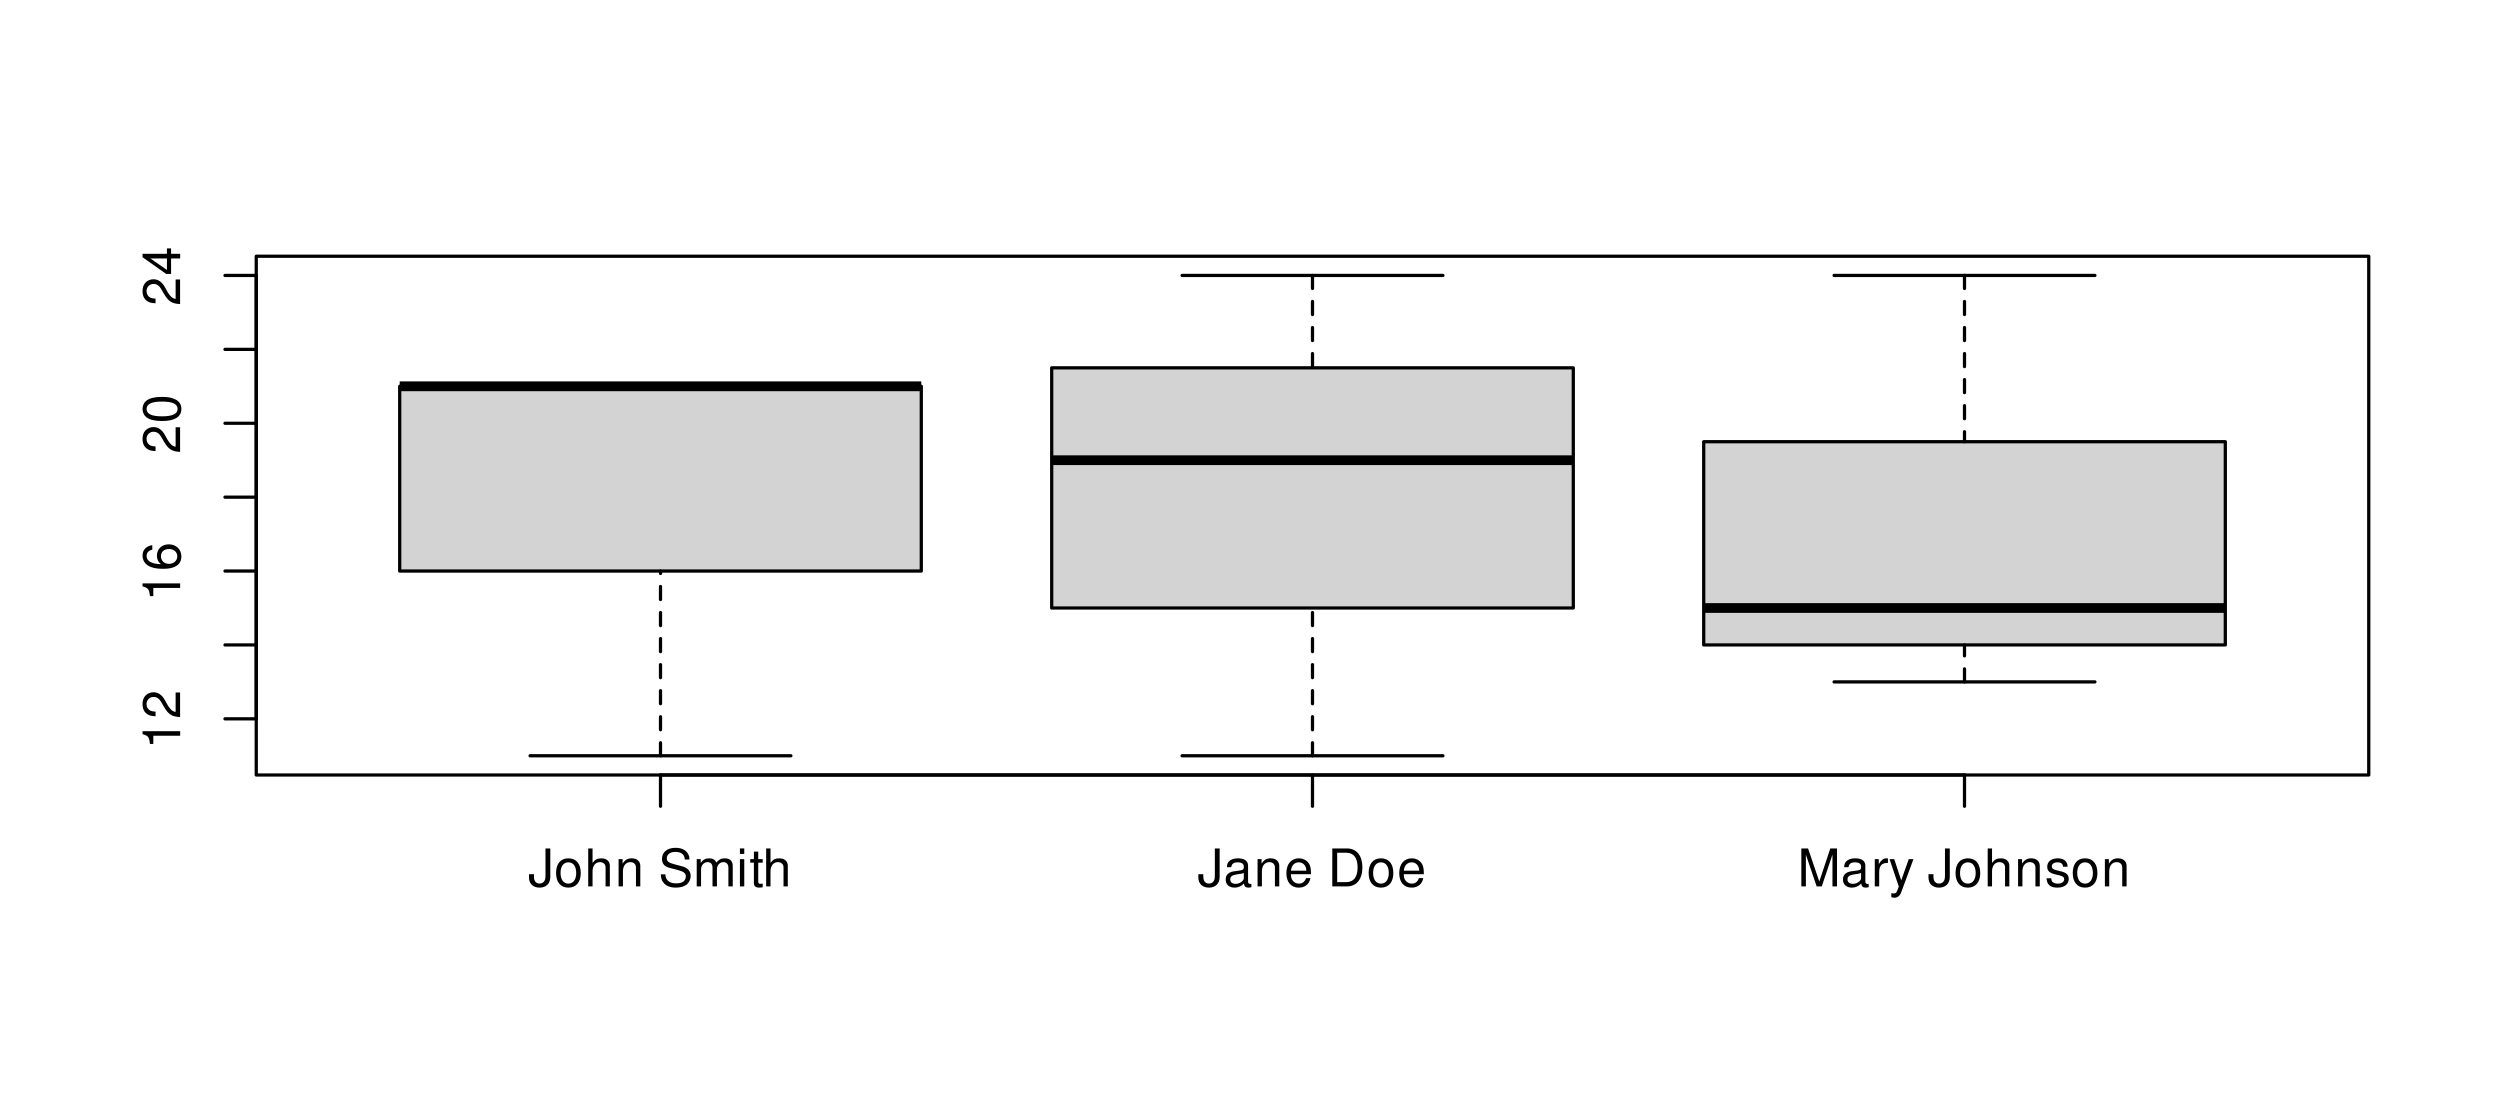
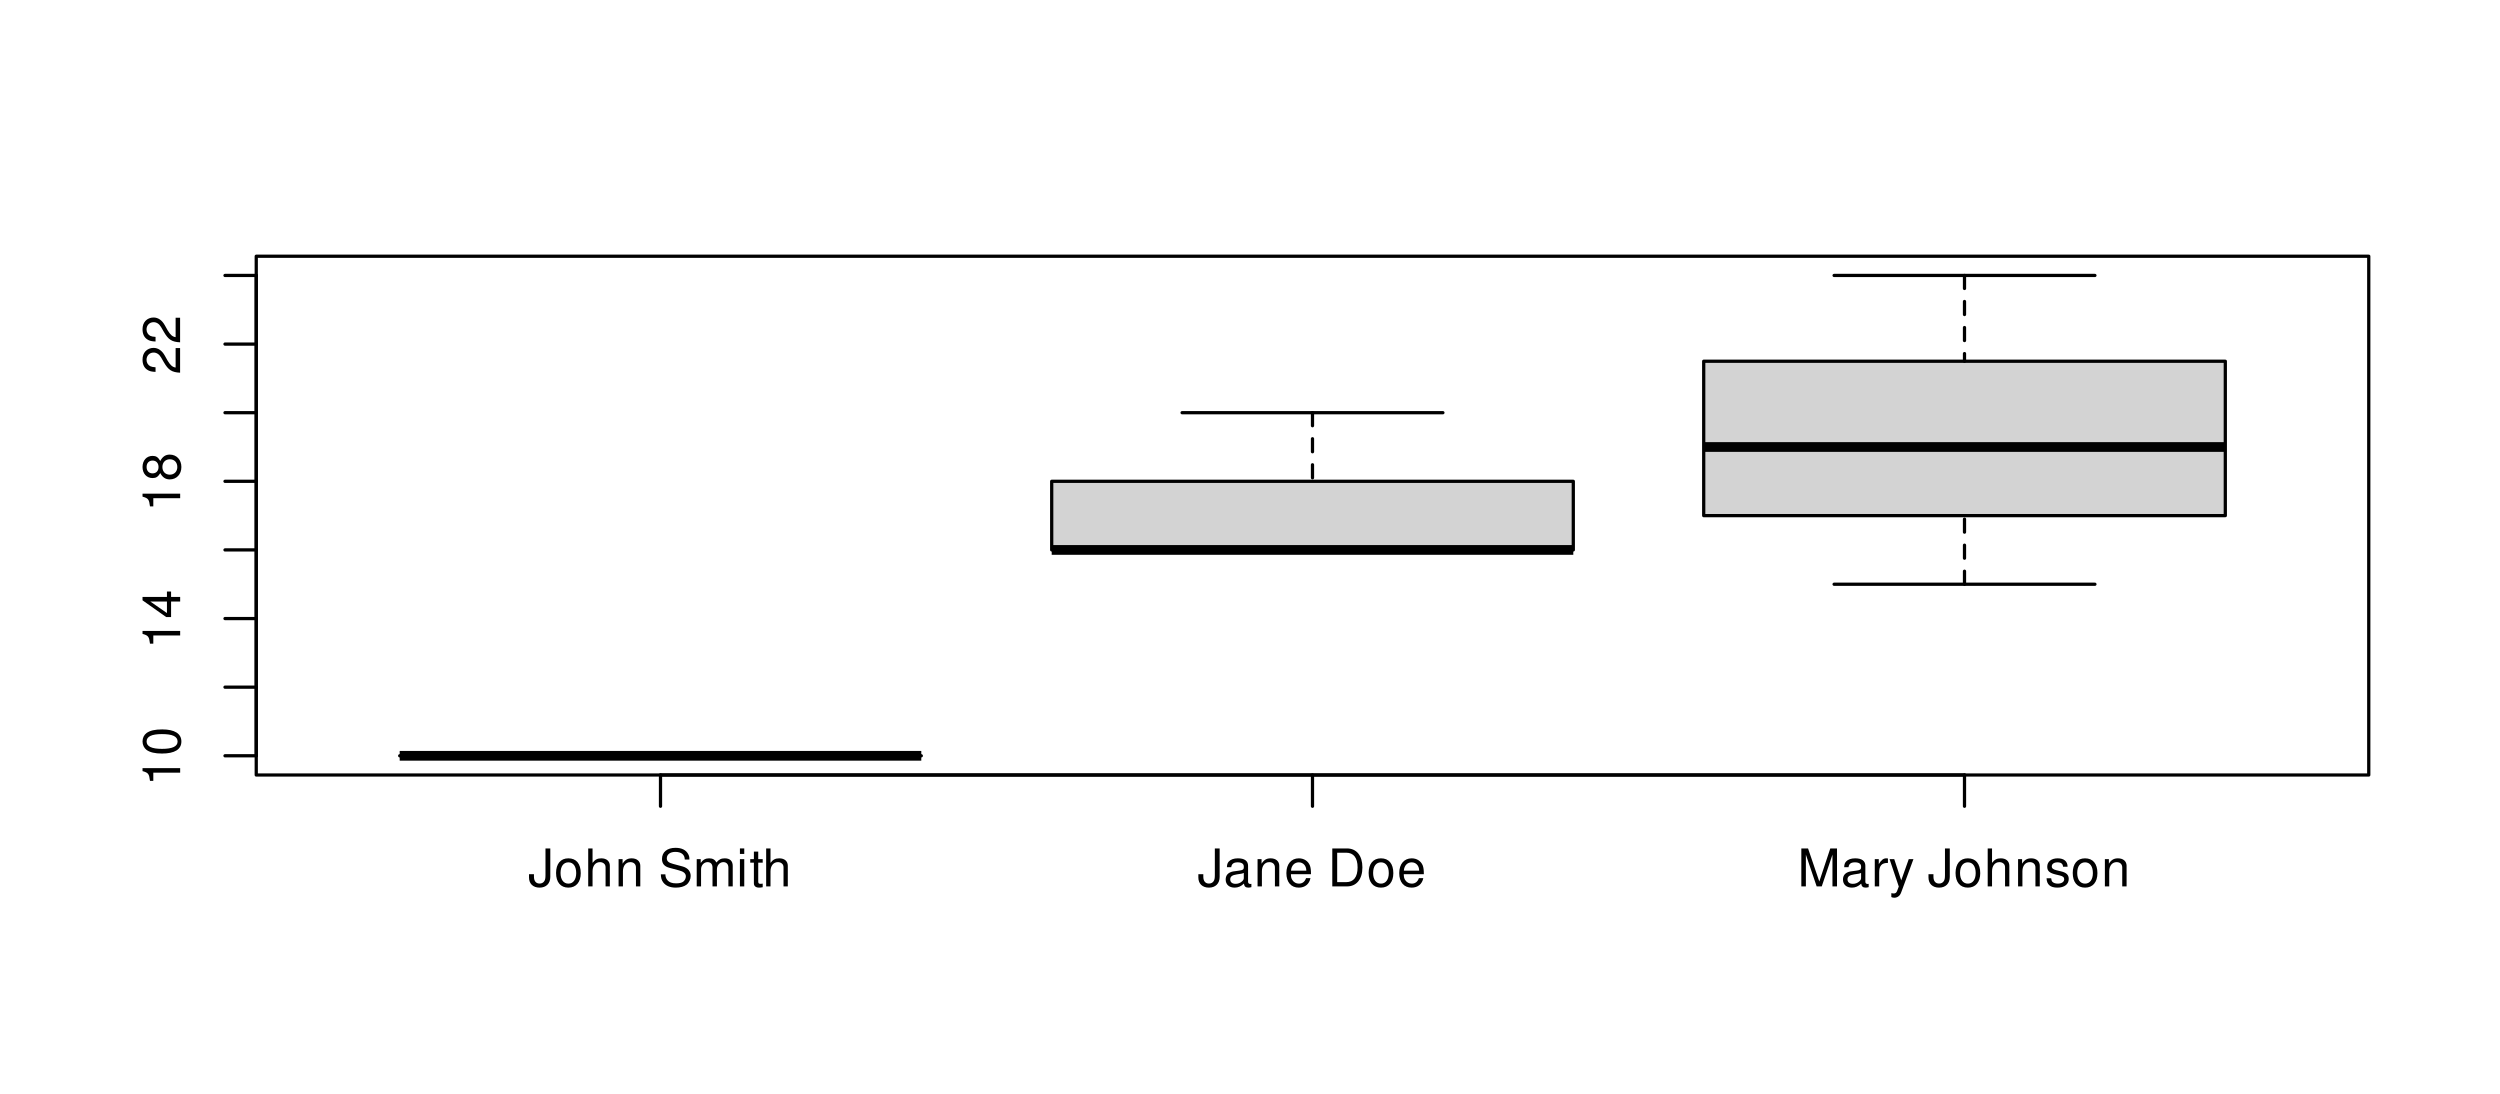
- <svg xmlns="http://www.w3.org/2000/svg" xmlns:xlink="http://www.w3.org/1999/xlink" width="576pt" height="252pt" viewBox="0 0 576 252" version="1.1">
+ <svg xmlns="http://www.w3.org/2000/svg" xmlns:xlink="http://www.w3.org/1999/xlink" width="576" height="252" viewBox="0 0 576 252">
  <defs>
    <g>
-       <symbol overflow="visible" id="glyph0-0">
-         <path style="stroke:none;" d="" />
-       </symbol>
-       <symbol overflow="visible" id="glyph0-1">
-         <path style="stroke:none;" d="M 4 -8.75 L 4 -2.594 C 4 -1.891 3.922 -1.5 3.719 -1.203 C 3.5 -0.859 3.094 -0.656 2.656 -0.656 C 1.812 -0.656 1.344 -1.219 1.344 -2.25 L 1.344 -2.812 L 0.203 -2.812 L 0.203 -2.047 C 0.203 -0.625 1.141 0.281 2.641 0.281 C 4.156 0.281 5.109 -0.672 5.109 -2.188 L 5.109 -8.75 Z M 4 -8.75 " />
-       </symbol>
-       <symbol overflow="visible" id="glyph0-2">
-         <path style="stroke:none;" d="M 3.266 -6.469 C 1.484 -6.469 0.438 -5.203 0.438 -3.094 C 0.438 -0.969 1.484 0.281 3.281 0.281 C 5.047 0.281 6.125 -0.984 6.125 -3.047 C 6.125 -5.234 5.094 -6.469 3.266 -6.469 Z M 3.281 -5.547 C 4.406 -5.547 5.078 -4.625 5.078 -3.062 C 5.078 -1.578 4.375 -0.641 3.281 -0.641 C 2.156 -0.641 1.469 -1.578 1.469 -3.094 C 1.469 -4.625 2.156 -5.547 3.281 -5.547 Z M 3.281 -5.547 " />
-       </symbol>
-       <symbol overflow="visible" id="glyph0-3">
-         <path style="stroke:none;" d="M 0.844 -8.75 L 0.844 0 L 1.844 0 L 1.844 -3.469 C 1.844 -4.75 2.516 -5.594 3.547 -5.594 C 3.875 -5.594 4.188 -5.5 4.422 -5.312 C 4.719 -5.094 4.844 -4.797 4.844 -4.359 L 4.844 0 L 5.828 0 L 5.828 -4.75 C 5.828 -5.812 5.078 -6.469 3.859 -6.469 C 2.969 -6.469 2.422 -6.188 1.844 -5.422 L 1.844 -8.75 Z M 0.844 -8.75 " />
-       </symbol>
-       <symbol overflow="visible" id="glyph0-4">
-         <path style="stroke:none;" d="M 0.844 -6.281 L 0.844 0 L 1.844 0 L 1.844 -3.469 C 1.844 -4.75 2.516 -5.594 3.547 -5.594 C 4.344 -5.594 4.844 -5.109 4.844 -4.359 L 4.844 0 L 5.844 0 L 5.844 -4.75 C 5.844 -5.797 5.062 -6.469 3.859 -6.469 C 2.922 -6.469 2.312 -6.109 1.766 -5.234 L 1.766 -6.281 Z M 0.844 -6.281 " />
-       </symbol>
-       <symbol overflow="visible" id="glyph0-5">
-         <path style="stroke:none;" d="" />
-       </symbol>
-       <symbol overflow="visible" id="glyph0-6">
-         <path style="stroke:none;" d="M 7.156 -6.188 C 7.156 -6.781 7.109 -6.953 6.922 -7.359 C 6.438 -8.359 5.422 -8.891 3.953 -8.891 C 2.031 -8.891 0.844 -7.906 0.844 -6.328 C 0.844 -5.25 1.406 -4.578 2.562 -4.281 L 4.734 -3.703 C 5.844 -3.422 6.344 -2.969 6.344 -2.297 C 6.344 -1.828 6.078 -1.344 5.719 -1.078 C 5.359 -0.828 4.812 -0.703 4.109 -0.703 C 3.141 -0.703 2.516 -0.938 2.094 -1.438 C 1.766 -1.828 1.625 -2.25 1.625 -2.781 L 0.578 -2.781 C 0.594 -1.984 0.75 -1.453 1.094 -0.969 C 1.688 -0.141 2.703 0.281 4.031 0.281 C 5.078 0.281 5.922 0.031 6.484 -0.391 C 7.078 -0.859 7.453 -1.641 7.453 -2.406 C 7.453 -3.484 6.781 -4.266 5.594 -4.594 L 3.391 -5.188 C 2.344 -5.469 1.953 -5.812 1.953 -6.484 C 1.953 -7.375 2.734 -7.953 3.906 -7.953 C 5.297 -7.953 6.078 -7.328 6.094 -6.188 Z M 7.156 -6.188 " />
-       </symbol>
-       <symbol overflow="visible" id="glyph0-7">
-         <path style="stroke:none;" d="M 0.844 -6.281 L 0.844 0 L 1.844 0 L 1.844 -3.953 C 1.844 -4.859 2.516 -5.594 3.328 -5.594 C 4.062 -5.594 4.484 -5.141 4.484 -4.328 L 4.484 0 L 5.5 0 L 5.5 -3.953 C 5.5 -4.859 6.156 -5.594 6.969 -5.594 C 7.703 -5.594 8.141 -5.125 8.141 -4.328 L 8.141 0 L 9.141 0 L 9.141 -4.719 C 9.141 -5.844 8.5 -6.469 7.312 -6.469 C 6.484 -6.469 5.969 -6.219 5.391 -5.516 C 5.016 -6.188 4.516 -6.469 3.703 -6.469 C 2.859 -6.469 2.297 -6.156 1.766 -5.406 L 1.766 -6.281 Z M 0.844 -6.281 " />
-       </symbol>
-       <symbol overflow="visible" id="glyph0-8">
-         <path style="stroke:none;" d="M 1.797 -6.281 L 0.797 -6.281 L 0.797 0 L 1.797 0 Z M 1.797 -8.75 L 0.797 -8.75 L 0.797 -7.484 L 1.797 -7.484 Z M 1.797 -8.75 " />
-       </symbol>
-       <symbol overflow="visible" id="glyph0-9">
-         <path style="stroke:none;" d="M 3.047 -6.281 L 2.016 -6.281 L 2.016 -8.016 L 1.016 -8.016 L 1.016 -6.281 L 0.172 -6.281 L 0.172 -5.469 L 1.016 -5.469 L 1.016 -0.719 C 1.016 -0.078 1.453 0.281 2.234 0.281 C 2.5 0.281 2.719 0.25 3.047 0.188 L 3.047 -0.641 C 2.906 -0.609 2.766 -0.594 2.562 -0.594 C 2.141 -0.594 2.016 -0.719 2.016 -1.156 L 2.016 -5.469 L 3.047 -5.469 Z M 3.047 -6.281 " />
-       </symbol>
-       <symbol overflow="visible" id="glyph0-10">
-         <path style="stroke:none;" d="M 6.422 -0.594 C 6.312 -0.562 6.266 -0.562 6.203 -0.562 C 5.859 -0.562 5.656 -0.75 5.656 -1.062 L 5.656 -4.75 C 5.656 -5.875 4.844 -6.469 3.297 -6.469 C 2.375 -6.469 1.641 -6.203 1.219 -5.734 C 0.922 -5.406 0.797 -5.047 0.781 -4.422 L 1.781 -4.422 C 1.875 -5.203 2.328 -5.547 3.266 -5.547 C 4.172 -5.547 4.672 -5.203 4.672 -4.609 L 4.672 -4.344 C 4.656 -3.906 4.438 -3.75 3.625 -3.641 C 2.203 -3.469 1.984 -3.422 1.609 -3.266 C 0.875 -2.953 0.5 -2.406 0.5 -1.578 C 0.5 -0.438 1.297 0.281 2.562 0.281 C 3.359 0.281 4 0 4.703 -0.641 C 4.781 0 5.094 0.281 5.734 0.281 C 5.953 0.281 6.078 0.25 6.422 0.172 Z M 4.672 -1.984 C 4.672 -1.641 4.578 -1.438 4.266 -1.156 C 3.859 -0.797 3.375 -0.594 2.781 -0.594 C 2 -0.594 1.547 -0.969 1.547 -1.609 C 1.547 -2.266 1.984 -2.609 3.062 -2.766 C 4.125 -2.906 4.328 -2.953 4.672 -3.109 Z M 4.672 -1.984 " />
-       </symbol>
-       <symbol overflow="visible" id="glyph0-11">
-         <path style="stroke:none;" d="M 6.156 -2.812 C 6.156 -3.766 6.078 -4.344 5.906 -4.812 C 5.5 -5.844 4.531 -6.469 3.359 -6.469 C 1.609 -6.469 0.484 -5.141 0.484 -3.062 C 0.484 -0.984 1.562 0.281 3.344 0.281 C 4.781 0.281 5.766 -0.547 6.031 -1.906 L 5.016 -1.906 C 4.734 -1.078 4.172 -0.641 3.375 -0.641 C 2.734 -0.641 2.203 -0.938 1.859 -1.469 C 1.625 -1.828 1.531 -2.188 1.531 -2.812 Z M 1.547 -3.625 C 1.625 -4.781 2.344 -5.547 3.344 -5.547 C 4.375 -5.547 5.078 -4.75 5.078 -3.625 Z M 1.547 -3.625 " />
-       </symbol>
-       <symbol overflow="visible" id="glyph0-12">
-         <path style="stroke:none;" d="M 1.062 0 L 4.438 0 C 6.641 0 8 -1.656 8 -4.375 C 8 -7.094 6.656 -8.75 4.438 -8.75 L 1.062 -8.75 Z M 2.188 -0.984 L 2.188 -7.766 L 4.25 -7.766 C 5.969 -7.766 6.891 -6.594 6.891 -4.375 C 6.891 -2.141 5.969 -0.984 4.25 -0.984 Z M 2.188 -0.984 " />
-       </symbol>
-       <symbol overflow="visible" id="glyph0-13">
-         <path style="stroke:none;" d="M 5.609 0 L 8.078 -7.328 L 8.078 0 L 9.125 0 L 9.125 -8.75 L 7.578 -8.75 L 5.047 -1.125 L 2.453 -8.75 L 0.906 -8.75 L 0.906 0 L 1.953 0 L 1.953 -7.328 L 4.438 0 Z M 5.609 0 " />
-       </symbol>
-       <symbol overflow="visible" id="glyph0-14">
-         <path style="stroke:none;" d="M 0.828 -6.281 L 0.828 0 L 1.844 0 L 1.844 -3.266 C 1.844 -4.781 2.469 -5.453 3.859 -5.406 L 3.859 -6.438 C 3.688 -6.453 3.594 -6.469 3.469 -6.469 C 2.812 -6.469 2.328 -6.078 1.75 -5.141 L 1.75 -6.281 Z M 0.828 -6.281 " />
-       </symbol>
-       <symbol overflow="visible" id="glyph0-15">
-         <path style="stroke:none;" d="M 4.656 -6.281 L 2.922 -1.391 L 1.312 -6.281 L 0.234 -6.281 L 2.359 0.031 L 1.984 1.016 C 1.812 1.469 1.594 1.625 1.172 1.625 C 1.016 1.625 0.859 1.609 0.641 1.562 L 0.641 2.453 C 0.859 2.562 1.062 2.609 1.312 2.609 C 1.641 2.609 1.984 2.516 2.25 2.312 C 2.562 2.094 2.75 1.828 2.938 1.312 L 5.734 -6.281 Z M 4.656 -6.281 " />
-       </symbol>
-       <symbol overflow="visible" id="glyph0-16">
-         <path style="stroke:none;" d="M 5.25 -4.531 C 5.25 -5.766 4.422 -6.469 2.969 -6.469 C 1.516 -6.469 0.562 -5.719 0.562 -4.547 C 0.562 -3.562 1.062 -3.094 2.562 -2.734 L 3.484 -2.516 C 4.188 -2.344 4.469 -2.094 4.469 -1.641 C 4.469 -1.047 3.875 -0.641 3 -0.641 C 2.453 -0.641 2 -0.797 1.75 -1.062 C 1.594 -1.25 1.531 -1.422 1.469 -1.875 L 0.406 -1.875 C 0.453 -0.422 1.266 0.281 2.922 0.281 C 4.5 0.281 5.516 -0.5 5.516 -1.719 C 5.516 -2.656 4.984 -3.172 3.734 -3.469 L 2.766 -3.703 C 1.953 -3.891 1.609 -4.156 1.609 -4.594 C 1.609 -5.188 2.125 -5.547 2.938 -5.547 C 3.75 -5.547 4.172 -5.203 4.203 -4.531 Z M 5.25 -4.531 " />
-       </symbol>
-       <symbol overflow="visible" id="glyph1-0">
-         <path style="stroke:none;" d="" />
-       </symbol>
-       <symbol overflow="visible" id="glyph1-1">
-         <path style="stroke:none;" d="M -6.188 -3.109 L 0 -3.109 L 0 -4.156 L -8.672 -4.156 L -8.672 -3.469 C -7.344 -3.094 -7.156 -2.859 -6.953 -1.219 L -6.188 -1.219 Z M -6.188 -3.109 " />
-       </symbol>
-       <symbol overflow="visible" id="glyph1-2">
-         <path style="stroke:none;" d="M -1.047 -6.078 L -1.047 -1.594 C -1.766 -1.703 -2.219 -2.094 -2.859 -3.125 L -3.531 -4.328 C -4.188 -5.516 -5.078 -6.125 -6.141 -6.125 C -6.859 -6.125 -7.531 -5.844 -8 -5.344 C -8.453 -4.844 -8.672 -4.219 -8.672 -3.406 C -8.672 -2.328 -8.297 -1.531 -7.547 -1.062 C -7.094 -0.75 -6.547 -0.625 -5.672 -0.594 L -5.672 -1.656 C -6.266 -1.688 -6.609 -1.766 -6.906 -1.906 C -7.422 -2.188 -7.75 -2.734 -7.75 -3.375 C -7.75 -4.328 -7.062 -5.047 -6.125 -5.047 C -5.422 -5.047 -4.828 -4.656 -4.391 -3.906 L -3.75 -2.797 C -2.719 -1.016 -1.906 -0.5 -0.016 -0.406 L -0.016 -6.078 Z M -1.047 -6.078 " />
-       </symbol>
-       <symbol overflow="visible" id="glyph1-3">
-         <path style="stroke:none;" d="M -6.422 -5.969 C -7.844 -5.766 -8.672 -4.859 -8.672 -3.562 C -8.672 -2.625 -8.219 -1.781 -7.438 -1.281 C -6.594 -0.75 -5.531 -0.516 -3.953 -0.516 C -2.5 -0.516 -1.578 -0.719 -0.797 -1.234 C -0.094 -1.688 0.281 -2.438 0.281 -3.375 C 0.281 -4.984 -0.938 -6.156 -2.625 -6.156 C -4.219 -6.156 -5.359 -5.078 -5.359 -3.547 C -5.359 -2.719 -5.047 -2.047 -4.406 -1.594 C -6.547 -1.609 -7.734 -2.281 -7.734 -3.484 C -7.734 -4.234 -7.266 -4.75 -6.422 -4.922 Z M -4.422 -3.422 C -4.422 -4.438 -3.703 -5.078 -2.547 -5.078 C -1.453 -5.078 -0.656 -4.359 -0.656 -3.391 C -0.656 -2.406 -1.484 -1.656 -2.594 -1.656 C -3.672 -1.656 -4.422 -2.375 -4.422 -3.422 Z M -4.422 -3.422 " />
-       </symbol>
-       <symbol overflow="visible" id="glyph1-4">
-         <path style="stroke:none;" d="M -8.672 -3.297 C -8.672 -2.516 -8.312 -1.781 -7.734 -1.344 C -6.953 -0.797 -5.812 -0.516 -4.203 -0.516 C -1.266 -0.516 0.281 -1.469 0.281 -3.297 C 0.281 -5.094 -1.266 -6.078 -4.125 -6.078 C -5.812 -6.078 -6.938 -5.812 -7.734 -5.25 C -8.328 -4.812 -8.672 -4.109 -8.672 -3.297 Z M -7.734 -3.297 C -7.734 -4.438 -6.578 -5 -4.219 -5 C -1.75 -5 -0.594 -4.453 -0.594 -3.281 C -0.594 -2.156 -1.797 -1.594 -4.188 -1.594 C -6.578 -1.594 -7.734 -2.156 -7.734 -3.297 Z M -7.734 -3.297 " />
-       </symbol>
-       <symbol overflow="visible" id="glyph1-5">
-         <path style="stroke:none;" d="M -2.094 -3.922 L 0 -3.922 L 0 -4.984 L -2.094 -4.984 L -2.094 -6.234 L -3.047 -6.234 L -3.047 -4.984 L -8.672 -4.984 L -8.672 -4.203 L -3.219 -0.344 L -2.094 -0.344 Z M -3.047 -3.922 L -3.047 -1.266 L -6.875 -3.922 Z M -3.047 -3.922 " />
-       </symbol>
+       <g id="glyph-0-0">
+         <path d="M 4 -8.75 L 4 -2.594 C 4 -1.891 3.922 -1.5 3.719 -1.203 C 3.5 -0.859 3.094 -0.656 2.656 -0.656 C 1.812 -0.656 1.344 -1.219 1.344 -2.25 L 1.344 -2.812 L 0.203 -2.812 L 0.203 -2.047 C 0.203 -0.625 1.141 0.281 2.641 0.281 C 4.156 0.281 5.109 -0.672 5.109 -2.188 L 5.109 -8.75 Z M 4 -8.75 " />
+       </g>
+       <g id="glyph-0-1">
+         <path d="M 3.266 -6.469 C 1.484 -6.469 0.438 -5.203 0.438 -3.094 C 0.438 -0.969 1.484 0.281 3.281 0.281 C 5.047 0.281 6.125 -0.984 6.125 -3.047 C 6.125 -5.234 5.094 -6.469 3.266 -6.469 Z M 3.281 -5.547 C 4.406 -5.547 5.078 -4.625 5.078 -3.062 C 5.078 -1.578 4.375 -0.641 3.281 -0.641 C 2.156 -0.641 1.469 -1.578 1.469 -3.094 C 1.469 -4.625 2.156 -5.547 3.281 -5.547 Z M 3.281 -5.547 " />
+       </g>
+       <g id="glyph-0-2">
+         <path d="M 0.844 -8.75 L 0.844 0 L 1.844 0 L 1.844 -3.469 C 1.844 -4.75 2.516 -5.594 3.547 -5.594 C 3.875 -5.594 4.188 -5.5 4.422 -5.312 C 4.719 -5.094 4.844 -4.797 4.844 -4.359 L 4.844 0 L 5.828 0 L 5.828 -4.75 C 5.828 -5.812 5.078 -6.469 3.859 -6.469 C 2.969 -6.469 2.422 -6.188 1.844 -5.422 L 1.844 -8.75 Z M 0.844 -8.75 " />
+       </g>
+       <g id="glyph-0-3">
+         <path d="M 0.844 -6.281 L 0.844 0 L 1.844 0 L 1.844 -3.469 C 1.844 -4.75 2.516 -5.594 3.547 -5.594 C 4.344 -5.594 4.844 -5.109 4.844 -4.359 L 4.844 0 L 5.844 0 L 5.844 -4.75 C 5.844 -5.797 5.062 -6.469 3.859 -6.469 C 2.922 -6.469 2.312 -6.109 1.766 -5.234 L 1.766 -6.281 Z M 0.844 -6.281 " />
+       </g>
+       <g id="glyph-0-4">
+ </g>
+       <g id="glyph-0-5">
+         <path d="M 7.156 -6.188 C 7.156 -6.781 7.109 -6.953 6.922 -7.359 C 6.438 -8.359 5.422 -8.891 3.953 -8.891 C 2.031 -8.891 0.844 -7.906 0.844 -6.328 C 0.844 -5.25 1.406 -4.578 2.562 -4.281 L 4.734 -3.703 C 5.844 -3.422 6.344 -2.969 6.344 -2.297 C 6.344 -1.828 6.078 -1.344 5.719 -1.078 C 5.359 -0.828 4.812 -0.703 4.109 -0.703 C 3.141 -0.703 2.516 -0.938 2.094 -1.438 C 1.766 -1.828 1.625 -2.25 1.625 -2.781 L 0.578 -2.781 C 0.594 -1.984 0.75 -1.453 1.094 -0.969 C 1.688 -0.141 2.703 0.281 4.031 0.281 C 5.078 0.281 5.922 0.031 6.484 -0.391 C 7.078 -0.859 7.453 -1.641 7.453 -2.406 C 7.453 -3.484 6.781 -4.266 5.594 -4.594 L 3.391 -5.188 C 2.344 -5.469 1.953 -5.812 1.953 -6.484 C 1.953 -7.375 2.734 -7.953 3.906 -7.953 C 5.297 -7.953 6.078 -7.328 6.094 -6.188 Z M 7.156 -6.188 " />
+       </g>
+       <g id="glyph-0-6">
+         <path d="M 0.844 -6.281 L 0.844 0 L 1.844 0 L 1.844 -3.953 C 1.844 -4.859 2.516 -5.594 3.328 -5.594 C 4.062 -5.594 4.484 -5.141 4.484 -4.328 L 4.484 0 L 5.5 0 L 5.5 -3.953 C 5.5 -4.859 6.156 -5.594 6.969 -5.594 C 7.703 -5.594 8.141 -5.125 8.141 -4.328 L 8.141 0 L 9.141 0 L 9.141 -4.719 C 9.141 -5.844 8.5 -6.469 7.312 -6.469 C 6.484 -6.469 5.969 -6.219 5.391 -5.516 C 5.016 -6.188 4.516 -6.469 3.703 -6.469 C 2.859 -6.469 2.297 -6.156 1.766 -5.406 L 1.766 -6.281 Z M 0.844 -6.281 " />
+       </g>
+       <g id="glyph-0-7">
+         <path d="M 1.797 -6.281 L 0.797 -6.281 L 0.797 0 L 1.797 0 Z M 1.797 -8.75 L 0.797 -8.75 L 0.797 -7.484 L 1.797 -7.484 Z M 1.797 -8.75 " />
+       </g>
+       <g id="glyph-0-8">
+         <path d="M 3.047 -6.281 L 2.016 -6.281 L 2.016 -8.016 L 1.016 -8.016 L 1.016 -6.281 L 0.172 -6.281 L 0.172 -5.469 L 1.016 -5.469 L 1.016 -0.719 C 1.016 -0.078 1.453 0.281 2.234 0.281 C 2.5 0.281 2.719 0.25 3.047 0.188 L 3.047 -0.641 C 2.906 -0.609 2.766 -0.594 2.562 -0.594 C 2.141 -0.594 2.016 -0.719 2.016 -1.156 L 2.016 -5.469 L 3.047 -5.469 Z M 3.047 -6.281 " />
+       </g>
+       <g id="glyph-0-9">
+         <path d="M 6.422 -0.594 C 6.312 -0.562 6.266 -0.562 6.203 -0.562 C 5.859 -0.562 5.656 -0.75 5.656 -1.062 L 5.656 -4.75 C 5.656 -5.875 4.844 -6.469 3.297 -6.469 C 2.375 -6.469 1.641 -6.203 1.219 -5.734 C 0.922 -5.406 0.797 -5.047 0.781 -4.422 L 1.781 -4.422 C 1.875 -5.203 2.328 -5.547 3.266 -5.547 C 4.172 -5.547 4.672 -5.203 4.672 -4.609 L 4.672 -4.344 C 4.656 -3.906 4.438 -3.75 3.625 -3.641 C 2.203 -3.469 1.984 -3.422 1.609 -3.266 C 0.875 -2.953 0.5 -2.406 0.5 -1.578 C 0.5 -0.438 1.297 0.281 2.562 0.281 C 3.359 0.281 4 0 4.703 -0.641 C 4.781 0 5.094 0.281 5.734 0.281 C 5.953 0.281 6.078 0.25 6.422 0.172 Z M 4.672 -1.984 C 4.672 -1.641 4.578 -1.438 4.266 -1.156 C 3.859 -0.797 3.375 -0.594 2.781 -0.594 C 2 -0.594 1.547 -0.969 1.547 -1.609 C 1.547 -2.266 1.984 -2.609 3.062 -2.766 C 4.125 -2.906 4.328 -2.953 4.672 -3.109 Z M 4.672 -1.984 " />
+       </g>
+       <g id="glyph-0-10">
+         <path d="M 6.156 -2.812 C 6.156 -3.766 6.078 -4.344 5.906 -4.812 C 5.5 -5.844 4.531 -6.469 3.359 -6.469 C 1.609 -6.469 0.484 -5.141 0.484 -3.062 C 0.484 -0.984 1.562 0.281 3.344 0.281 C 4.781 0.281 5.766 -0.547 6.031 -1.906 L 5.016 -1.906 C 4.734 -1.078 4.172 -0.641 3.375 -0.641 C 2.734 -0.641 2.203 -0.938 1.859 -1.469 C 1.625 -1.828 1.531 -2.188 1.531 -2.812 Z M 1.547 -3.625 C 1.625 -4.781 2.344 -5.547 3.344 -5.547 C 4.375 -5.547 5.078 -4.75 5.078 -3.625 Z M 1.547 -3.625 " />
+       </g>
+       <g id="glyph-0-11">
+         <path d="M 1.062 0 L 4.438 0 C 6.641 0 8 -1.656 8 -4.375 C 8 -7.094 6.656 -8.75 4.438 -8.75 L 1.062 -8.75 Z M 2.188 -0.984 L 2.188 -7.766 L 4.25 -7.766 C 5.969 -7.766 6.891 -6.594 6.891 -4.375 C 6.891 -2.141 5.969 -0.984 4.25 -0.984 Z M 2.188 -0.984 " />
+       </g>
+       <g id="glyph-0-12">
+         <path d="M 5.609 0 L 8.078 -7.328 L 8.078 0 L 9.125 0 L 9.125 -8.75 L 7.578 -8.75 L 5.047 -1.125 L 2.453 -8.75 L 0.906 -8.75 L 0.906 0 L 1.953 0 L 1.953 -7.328 L 4.438 0 Z M 5.609 0 " />
+       </g>
+       <g id="glyph-0-13">
+         <path d="M 0.828 -6.281 L 0.828 0 L 1.844 0 L 1.844 -3.266 C 1.844 -4.781 2.469 -5.453 3.859 -5.406 L 3.859 -6.438 C 3.688 -6.453 3.594 -6.469 3.469 -6.469 C 2.812 -6.469 2.328 -6.078 1.75 -5.141 L 1.75 -6.281 Z M 0.828 -6.281 " />
+       </g>
+       <g id="glyph-0-14">
+         <path d="M 4.656 -6.281 L 2.922 -1.391 L 1.312 -6.281 L 0.234 -6.281 L 2.359 0.031 L 1.984 1.016 C 1.812 1.469 1.594 1.625 1.172 1.625 C 1.016 1.625 0.859 1.609 0.641 1.562 L 0.641 2.453 C 0.859 2.562 1.062 2.609 1.312 2.609 C 1.641 2.609 1.984 2.516 2.25 2.312 C 2.562 2.094 2.75 1.828 2.938 1.312 L 5.734 -6.281 Z M 4.656 -6.281 " />
+       </g>
+       <g id="glyph-0-15">
+         <path d="M 5.25 -4.531 C 5.25 -5.766 4.422 -6.469 2.969 -6.469 C 1.516 -6.469 0.562 -5.719 0.562 -4.547 C 0.562 -3.562 1.062 -3.094 2.562 -2.734 L 3.484 -2.516 C 4.188 -2.344 4.469 -2.094 4.469 -1.641 C 4.469 -1.047 3.875 -0.641 3 -0.641 C 2.453 -0.641 2 -0.797 1.75 -1.062 C 1.594 -1.25 1.531 -1.422 1.469 -1.875 L 0.406 -1.875 C 0.453 -0.422 1.266 0.281 2.922 0.281 C 4.5 0.281 5.516 -0.5 5.516 -1.719 C 5.516 -2.656 4.984 -3.172 3.734 -3.469 L 2.766 -3.703 C 1.953 -3.891 1.609 -4.156 1.609 -4.594 C 1.609 -5.188 2.125 -5.547 2.938 -5.547 C 3.75 -5.547 4.172 -5.203 4.203 -4.531 Z M 5.25 -4.531 " />
+       </g>
+       <g id="glyph-1-0">
+         <path d="M -6.188 -3.109 L 0 -3.109 L 0 -4.156 L -8.672 -4.156 L -8.672 -3.469 C -7.344 -3.094 -7.156 -2.859 -6.953 -1.219 L -6.188 -1.219 Z M -6.188 -3.109 " />
+       </g>
+       <g id="glyph-1-1">
+         <path d="M -8.672 -3.297 C -8.672 -2.516 -8.312 -1.781 -7.734 -1.344 C -6.953 -0.797 -5.812 -0.516 -4.203 -0.516 C -1.266 -0.516 0.281 -1.469 0.281 -3.297 C 0.281 -5.094 -1.266 -6.078 -4.125 -6.078 C -5.812 -6.078 -6.938 -5.812 -7.734 -5.25 C -8.328 -4.812 -8.672 -4.109 -8.672 -3.297 Z M -7.734 -3.297 C -7.734 -4.438 -6.578 -5 -4.219 -5 C -1.75 -5 -0.594 -4.453 -0.594 -3.281 C -0.594 -2.156 -1.797 -1.594 -4.188 -1.594 C -6.578 -1.594 -7.734 -2.156 -7.734 -3.297 Z M -7.734 -3.297 " />
+       </g>
+       <g id="glyph-1-2">
+         <path d="M -2.094 -3.922 L 0 -3.922 L 0 -4.984 L -2.094 -4.984 L -2.094 -6.234 L -3.047 -6.234 L -3.047 -4.984 L -8.672 -4.984 L -8.672 -4.203 L -3.219 -0.344 L -2.094 -0.344 Z M -3.047 -3.922 L -3.047 -1.266 L -6.875 -3.922 Z M -3.047 -3.922 " />
+       </g>
+       <g id="glyph-1-3">
+         <path d="M -4.578 -4.688 C -5.109 -5.578 -5.547 -5.859 -6.359 -5.859 C -7.734 -5.859 -8.672 -4.812 -8.672 -3.297 C -8.672 -1.797 -7.734 -0.75 -6.375 -0.75 C -5.547 -0.75 -5.125 -1.016 -4.578 -1.891 C -4.078 -0.922 -3.375 -0.438 -2.406 -0.438 C -0.828 -0.438 0.281 -1.609 0.281 -3.297 C 0.281 -4.984 -0.828 -6.156 -2.406 -6.156 C -3.375 -6.156 -4.078 -5.672 -4.578 -4.688 Z M -7.734 -3.297 C -7.734 -4.203 -7.203 -4.781 -6.344 -4.781 C -5.516 -4.781 -4.984 -4.188 -4.984 -3.297 C -4.984 -2.406 -5.516 -1.828 -6.359 -1.828 C -7.203 -1.828 -7.734 -2.406 -7.734 -3.297 Z M -4.094 -3.297 C -4.094 -4.359 -3.391 -5.078 -2.391 -5.078 C -1.344 -5.078 -0.656 -4.375 -0.656 -3.281 C -0.656 -2.25 -1.375 -1.531 -2.375 -1.531 C -3.406 -1.531 -4.094 -2.234 -4.094 -3.297 Z M -4.094 -3.297 " />
+       </g>
+       <g id="glyph-1-4">
+         <path d="M -1.047 -6.078 L -1.047 -1.594 C -1.766 -1.703 -2.219 -2.094 -2.859 -3.125 L -3.531 -4.328 C -4.188 -5.516 -5.078 -6.125 -6.141 -6.125 C -6.859 -6.125 -7.531 -5.844 -8 -5.344 C -8.453 -4.844 -8.672 -4.219 -8.672 -3.406 C -8.672 -2.328 -8.297 -1.531 -7.547 -1.062 C -7.094 -0.75 -6.547 -0.625 -5.672 -0.594 L -5.672 -1.656 C -6.266 -1.688 -6.609 -1.766 -6.906 -1.906 C -7.422 -2.188 -7.75 -2.734 -7.75 -3.375 C -7.75 -4.328 -7.062 -5.047 -6.125 -5.047 C -5.422 -5.047 -4.828 -4.656 -4.391 -3.906 L -3.75 -2.797 C -2.719 -1.016 -1.906 -0.5 -0.016 -0.406 L -0.016 -6.078 Z M -1.047 -6.078 " />
+       </g>
    </g>
  </defs>
-   <g id="surface1570">
-     <rect x="0" y="0" width="576" height="252" style="fill:rgb(100%,100%,100%);fill-opacity:1;stroke:none;" />
-     <path style=" stroke:none;fill-rule:nonzero;fill:rgb(82.745%,82.745%,82.745%);fill-opacity:1;" d="M 92.09 131.57 L 212.266 131.57 L 212.266 89.004 L 92.09 89.004 Z M 92.09 131.57 " />
-     <path style="fill:none;stroke-width:2.25;stroke-linecap:butt;stroke-linejoin:round;stroke:rgb(0%,0%,0%);stroke-opacity:1;stroke-miterlimit:10;" d="M 92.09 89.004 L 212.266 89.004 " />
-     <path style="fill:none;stroke-width:0.75;stroke-linecap:round;stroke-linejoin:round;stroke:rgb(0%,0%,0%);stroke-opacity:1;stroke-dasharray:3,3;stroke-miterlimit:10;" d="M 152.18 174.133 L 152.18 131.57 " />
-     <path style="fill:none;stroke-width:0.75;stroke-linecap:round;stroke-linejoin:round;stroke:rgb(0%,0%,0%);stroke-opacity:1;stroke-dasharray:3,3;stroke-miterlimit:10;" d="M 152.18 89.004 L 152.18 89.004 " />
-     <path style="fill:none;stroke-width:0.75;stroke-linecap:round;stroke-linejoin:round;stroke:rgb(0%,0%,0%);stroke-opacity:1;stroke-miterlimit:10;" d="M 122.133 174.133 L 182.223 174.133 " />
-     <path style="fill:none;stroke-width:0.75;stroke-linecap:round;stroke-linejoin:round;stroke:rgb(0%,0%,0%);stroke-opacity:1;stroke-miterlimit:10;" d="M 122.133 89.004 L 182.223 89.004 " />
-     <path style="fill:none;stroke-width:0.75;stroke-linecap:round;stroke-linejoin:round;stroke:rgb(0%,0%,0%);stroke-opacity:1;stroke-miterlimit:10;" d="M 92.09 131.57 L 212.266 131.57 L 212.266 89.004 L 92.09 89.004 Z M 92.09 131.57 " />
-     <path style=" stroke:none;fill-rule:nonzero;fill:rgb(82.745%,82.745%,82.745%);fill-opacity:1;" d="M 242.312 140.082 L 362.488 140.082 L 362.488 84.75 L 242.312 84.75 Z M 242.312 140.082 " />
-     <path style="fill:none;stroke-width:2.25;stroke-linecap:butt;stroke-linejoin:round;stroke:rgb(0%,0%,0%);stroke-opacity:1;stroke-miterlimit:10;" d="M 242.312 106.031 L 362.488 106.031 " />
-     <path style="fill:none;stroke-width:0.75;stroke-linecap:round;stroke-linejoin:round;stroke:rgb(0%,0%,0%);stroke-opacity:1;stroke-dasharray:3,3;stroke-miterlimit:10;" d="M 302.398 174.133 L 302.398 140.082 " />
-     <path style="fill:none;stroke-width:0.75;stroke-linecap:round;stroke-linejoin:round;stroke:rgb(0%,0%,0%);stroke-opacity:1;stroke-dasharray:3,3;stroke-miterlimit:10;" d="M 302.398 63.465 L 302.398 84.75 " />
-     <path style="fill:none;stroke-width:0.75;stroke-linecap:round;stroke-linejoin:round;stroke:rgb(0%,0%,0%);stroke-opacity:1;stroke-miterlimit:10;" d="M 272.355 174.133 L 332.445 174.133 " />
-     <path style="fill:none;stroke-width:0.75;stroke-linecap:round;stroke-linejoin:round;stroke:rgb(0%,0%,0%);stroke-opacity:1;stroke-miterlimit:10;" d="M 272.355 63.465 L 332.445 63.465 " />
-     <path style="fill:none;stroke-width:0.75;stroke-linecap:round;stroke-linejoin:round;stroke:rgb(0%,0%,0%);stroke-opacity:1;stroke-miterlimit:10;" d="M 242.312 140.082 L 362.488 140.082 L 362.488 84.75 L 242.312 84.75 Z M 242.312 140.082 " />
-     <path style=" stroke:none;fill-rule:nonzero;fill:rgb(82.745%,82.745%,82.745%);fill-opacity:1;" d="M 392.535 148.594 L 512.711 148.594 L 512.711 101.773 L 392.535 101.773 Z M 392.535 148.594 " />
-     <path style="fill:none;stroke-width:2.25;stroke-linecap:butt;stroke-linejoin:round;stroke:rgb(0%,0%,0%);stroke-opacity:1;stroke-miterlimit:10;" d="M 392.535 140.082 L 512.711 140.082 " />
-     <path style="fill:none;stroke-width:0.75;stroke-linecap:round;stroke-linejoin:round;stroke:rgb(0%,0%,0%);stroke-opacity:1;stroke-dasharray:3,3;stroke-miterlimit:10;" d="M 452.621 157.109 L 452.621 148.594 " />
-     <path style="fill:none;stroke-width:0.75;stroke-linecap:round;stroke-linejoin:round;stroke:rgb(0%,0%,0%);stroke-opacity:1;stroke-dasharray:3,3;stroke-miterlimit:10;" d="M 452.621 63.465 L 452.621 101.773 " />
-     <path style="fill:none;stroke-width:0.75;stroke-linecap:round;stroke-linejoin:round;stroke:rgb(0%,0%,0%);stroke-opacity:1;stroke-miterlimit:10;" d="M 422.578 157.109 L 482.668 157.109 " />
-     <path style="fill:none;stroke-width:0.75;stroke-linecap:round;stroke-linejoin:round;stroke:rgb(0%,0%,0%);stroke-opacity:1;stroke-miterlimit:10;" d="M 422.578 63.465 L 482.668 63.465 " />
-     <path style="fill:none;stroke-width:0.75;stroke-linecap:round;stroke-linejoin:round;stroke:rgb(0%,0%,0%);stroke-opacity:1;stroke-miterlimit:10;" d="M 392.535 148.594 L 512.711 148.594 L 512.711 101.773 L 392.535 101.773 Z M 392.535 148.594 " />
-     <path style="fill:none;stroke-width:0.75;stroke-linecap:round;stroke-linejoin:round;stroke:rgb(0%,0%,0%);stroke-opacity:1;stroke-miterlimit:10;" d="M 152.18 178.559 L 452.621 178.559 " />
-     <path style="fill:none;stroke-width:0.75;stroke-linecap:round;stroke-linejoin:round;stroke:rgb(0%,0%,0%);stroke-opacity:1;stroke-miterlimit:10;" d="M 152.18 178.559 L 152.18 185.762 " />
-     <path style="fill:none;stroke-width:0.75;stroke-linecap:round;stroke-linejoin:round;stroke:rgb(0%,0%,0%);stroke-opacity:1;stroke-miterlimit:10;" d="M 302.398 178.559 L 302.398 185.762 " />
-     <path style="fill:none;stroke-width:0.75;stroke-linecap:round;stroke-linejoin:round;stroke:rgb(0%,0%,0%);stroke-opacity:1;stroke-miterlimit:10;" d="M 452.621 178.559 L 452.621 185.762 " />
-     <g style="fill:rgb(0%,0%,0%);fill-opacity:1;">
-       <use xlink:href="#glyph0-1" x="121.68" y="204.229" />
-       <use xlink:href="#glyph0-2" x="127.68" y="204.229" />
-       <use xlink:href="#glyph0-3" x="134.68" y="204.229" />
-       <use xlink:href="#glyph0-4" x="141.68" y="204.229" />
-       <use xlink:href="#glyph0-5" x="148.68" y="204.229" />
-       <use xlink:href="#glyph0-6" x="151.68" y="204.229" />
-       <use xlink:href="#glyph0-7" x="159.68" y="204.229" />
-       <use xlink:href="#glyph0-8" x="169.68" y="204.229" />
-       <use xlink:href="#glyph0-9" x="172.68" y="204.229" />
-       <use xlink:href="#glyph0-3" x="175.68" y="204.229" />
-     </g>
-     <g style="fill:rgb(0%,0%,0%);fill-opacity:1;">
-       <use xlink:href="#glyph0-1" x="275.898" y="204.229" />
-       <use xlink:href="#glyph0-10" x="281.898" y="204.229" />
-       <use xlink:href="#glyph0-4" x="288.898" y="204.229" />
-       <use xlink:href="#glyph0-11" x="295.898" y="204.229" />
-       <use xlink:href="#glyph0-5" x="302.898" y="204.229" />
-       <use xlink:href="#glyph0-12" x="305.898" y="204.229" />
-       <use xlink:href="#glyph0-2" x="314.898" y="204.229" />
-       <use xlink:href="#glyph0-11" x="321.898" y="204.229" />
-     </g>
-     <g style="fill:rgb(0%,0%,0%);fill-opacity:1;">
-       <use xlink:href="#glyph0-13" x="414.121" y="204.229" />
-       <use xlink:href="#glyph0-10" x="424.121" y="204.229" />
-       <use xlink:href="#glyph0-14" x="431.121" y="204.229" />
-       <use xlink:href="#glyph0-15" x="435.121" y="204.229" />
-       <use xlink:href="#glyph0-5" x="441.121" y="204.229" />
-       <use xlink:href="#glyph0-1" x="444.121" y="204.229" />
-       <use xlink:href="#glyph0-2" x="450.121" y="204.229" />
-       <use xlink:href="#glyph0-3" x="457.121" y="204.229" />
-       <use xlink:href="#glyph0-4" x="464.121" y="204.229" />
-       <use xlink:href="#glyph0-16" x="471.121" y="204.229" />
-       <use xlink:href="#glyph0-2" x="477.121" y="204.229" />
-       <use xlink:href="#glyph0-4" x="484.121" y="204.229" />
-     </g>
-     <path style="fill:none;stroke-width:0.75;stroke-linecap:round;stroke-linejoin:round;stroke:rgb(0%,0%,0%);stroke-opacity:1;stroke-miterlimit:10;" d="M 59.039 165.621 L 59.039 63.465 " />
-     <path style="fill:none;stroke-width:0.75;stroke-linecap:round;stroke-linejoin:round;stroke:rgb(0%,0%,0%);stroke-opacity:1;stroke-miterlimit:10;" d="M 59.039 165.621 L 51.84 165.621 " />
-     <path style="fill:none;stroke-width:0.75;stroke-linecap:round;stroke-linejoin:round;stroke:rgb(0%,0%,0%);stroke-opacity:1;stroke-miterlimit:10;" d="M 59.039 148.594 L 51.84 148.594 " />
-     <path style="fill:none;stroke-width:0.75;stroke-linecap:round;stroke-linejoin:round;stroke:rgb(0%,0%,0%);stroke-opacity:1;stroke-miterlimit:10;" d="M 59.039 131.57 L 51.84 131.57 " />
-     <path style="fill:none;stroke-width:0.75;stroke-linecap:round;stroke-linejoin:round;stroke:rgb(0%,0%,0%);stroke-opacity:1;stroke-miterlimit:10;" d="M 59.039 114.543 L 51.84 114.543 " />
-     <path style="fill:none;stroke-width:0.75;stroke-linecap:round;stroke-linejoin:round;stroke:rgb(0%,0%,0%);stroke-opacity:1;stroke-miterlimit:10;" d="M 59.039 97.52 L 51.84 97.52 " />
-     <path style="fill:none;stroke-width:0.75;stroke-linecap:round;stroke-linejoin:round;stroke:rgb(0%,0%,0%);stroke-opacity:1;stroke-miterlimit:10;" d="M 59.039 80.492 L 51.84 80.492 " />
-     <path style="fill:none;stroke-width:0.75;stroke-linecap:round;stroke-linejoin:round;stroke:rgb(0%,0%,0%);stroke-opacity:1;stroke-miterlimit:10;" d="M 59.039 63.465 L 51.84 63.465 " />
-     <g style="fill:rgb(0%,0%,0%);fill-opacity:1;">
-       <use xlink:href="#glyph1-1" x="41.51" y="172.621" />
-       <use xlink:href="#glyph1-2" x="41.51" y="165.621" />
-     </g>
-     <g style="fill:rgb(0%,0%,0%);fill-opacity:1;">
-       <use xlink:href="#glyph1-1" x="41.51" y="138.57" />
-       <use xlink:href="#glyph1-3" x="41.51" y="131.57" />
-     </g>
-     <g style="fill:rgb(0%,0%,0%);fill-opacity:1;">
-       <use xlink:href="#glyph1-2" x="41.51" y="104.52" />
-       <use xlink:href="#glyph1-4" x="41.51" y="97.52" />
-     </g>
-     <g style="fill:rgb(0%,0%,0%);fill-opacity:1;">
-       <use xlink:href="#glyph1-2" x="41.51" y="70.465" />
-       <use xlink:href="#glyph1-5" x="41.51" y="63.465" />
-     </g>
-     <path style="fill:none;stroke-width:0.75;stroke-linecap:round;stroke-linejoin:round;stroke:rgb(0%,0%,0%);stroke-opacity:1;stroke-miterlimit:10;" d="M 59.039 178.559 L 545.762 178.559 L 545.762 59.039 L 59.039 59.039 Z M 59.039 178.559 " />
+   <rect x="-57.6" y="-25.2" width="691.2" height="302.4" fill="rgb(100%, 100%, 100%)" fill-opacity="1" />
+   <path fill="none" stroke-width="2.25" stroke-linecap="butt" stroke-linejoin="round" stroke="rgb(0%, 0%, 0%)" stroke-opacity="1" stroke-miterlimit="10" d="M 92.09 174.133 L 212.266 174.133 " />
+   <path fill="none" stroke-width="0.75" stroke-linecap="round" stroke-linejoin="round" stroke="rgb(0%, 0%, 0%)" stroke-opacity="1" stroke-dasharray="3 3" stroke-miterlimit="10" d="M 152.18 174.133 L 152.18 174.133 " />
+   <path fill="none" stroke-width="0.75" stroke-linecap="round" stroke-linejoin="round" stroke="rgb(0%, 0%, 0%)" stroke-opacity="1" stroke-dasharray="3 3" stroke-miterlimit="10" d="M 152.18 174.133 L 152.18 174.133 " />
+   <path fill="none" stroke-width="0.75" stroke-linecap="round" stroke-linejoin="round" stroke="rgb(0%, 0%, 0%)" stroke-opacity="1" stroke-miterlimit="10" d="M 122.133 174.133 L 182.223 174.133 " />
+   <path fill="none" stroke-width="0.75" stroke-linecap="round" stroke-linejoin="round" stroke="rgb(0%, 0%, 0%)" stroke-opacity="1" stroke-miterlimit="10" d="M 122.133 174.133 L 182.223 174.133 " />
+   <path fill="none" stroke-width="0.75" stroke-linecap="round" stroke-linejoin="round" stroke="rgb(0%, 0%, 0%)" stroke-opacity="1" stroke-miterlimit="10" d="M 92.09 174.133 L 212.266 174.133 Z M 92.09 174.133 " />
+   <path fill-rule="nonzero" fill="rgb(82.745%, 82.745%, 82.745%)" fill-opacity="1" d="M 242.312 126.703 L 362.488 126.703 L 362.488 110.895 L 242.312 110.895 Z M 242.312 126.703 " />
+   <path fill="none" stroke-width="2.25" stroke-linecap="butt" stroke-linejoin="round" stroke="rgb(0%, 0%, 0%)" stroke-opacity="1" stroke-miterlimit="10" d="M 242.312 126.703 L 362.488 126.703 " />
+   <path fill="none" stroke-width="0.75" stroke-linecap="round" stroke-linejoin="round" stroke="rgb(0%, 0%, 0%)" stroke-opacity="1" stroke-dasharray="3 3" stroke-miterlimit="10" d="M 302.398 126.703 L 302.398 126.703 " />
+   <path fill="none" stroke-width="0.75" stroke-linecap="round" stroke-linejoin="round" stroke="rgb(0%, 0%, 0%)" stroke-opacity="1" stroke-dasharray="3 3" stroke-miterlimit="10" d="M 302.398 95.086 L 302.398 110.895 " />
+   <path fill="none" stroke-width="0.75" stroke-linecap="round" stroke-linejoin="round" stroke="rgb(0%, 0%, 0%)" stroke-opacity="1" stroke-miterlimit="10" d="M 272.355 126.703 L 332.445 126.703 " />
+   <path fill="none" stroke-width="0.75" stroke-linecap="round" stroke-linejoin="round" stroke="rgb(0%, 0%, 0%)" stroke-opacity="1" stroke-miterlimit="10" d="M 272.355 95.086 L 332.445 95.086 " />
+   <path fill="none" stroke-width="0.75" stroke-linecap="round" stroke-linejoin="round" stroke="rgb(0%, 0%, 0%)" stroke-opacity="1" stroke-miterlimit="10" d="M 242.312 126.703 L 362.488 126.703 L 362.488 110.895 L 242.312 110.895 Z M 242.312 126.703 " />
+   <path fill-rule="nonzero" fill="rgb(82.745%, 82.745%, 82.745%)" fill-opacity="1" d="M 392.535 118.801 L 512.711 118.801 L 512.711 83.23 L 392.535 83.23 Z M 392.535 118.801 " />
+   <path fill="none" stroke-width="2.25" stroke-linecap="butt" stroke-linejoin="round" stroke="rgb(0%, 0%, 0%)" stroke-opacity="1" stroke-miterlimit="10" d="M 392.535 102.992 L 512.711 102.992 " />
+   <path fill="none" stroke-width="0.75" stroke-linecap="round" stroke-linejoin="round" stroke="rgb(0%, 0%, 0%)" stroke-opacity="1" stroke-dasharray="3 3" stroke-miterlimit="10" d="M 452.621 134.609 L 452.621 118.801 " />
+   <path fill="none" stroke-width="0.75" stroke-linecap="round" stroke-linejoin="round" stroke="rgb(0%, 0%, 0%)" stroke-opacity="1" stroke-dasharray="3 3" stroke-miterlimit="10" d="M 452.621 63.465 L 452.621 83.23 " />
+   <path fill="none" stroke-width="0.75" stroke-linecap="round" stroke-linejoin="round" stroke="rgb(0%, 0%, 0%)" stroke-opacity="1" stroke-miterlimit="10" d="M 422.578 134.609 L 482.668 134.609 " />
+   <path fill="none" stroke-width="0.75" stroke-linecap="round" stroke-linejoin="round" stroke="rgb(0%, 0%, 0%)" stroke-opacity="1" stroke-miterlimit="10" d="M 422.578 63.465 L 482.668 63.465 " />
+   <path fill="none" stroke-width="0.75" stroke-linecap="round" stroke-linejoin="round" stroke="rgb(0%, 0%, 0%)" stroke-opacity="1" stroke-miterlimit="10" d="M 392.535 118.801 L 512.711 118.801 L 512.711 83.23 L 392.535 83.23 Z M 392.535 118.801 " />
+   <path fill="none" stroke-width="0.75" stroke-linecap="round" stroke-linejoin="round" stroke="rgb(0%, 0%, 0%)" stroke-opacity="1" stroke-miterlimit="10" d="M 152.18 178.559 L 452.621 178.559 " />
+   <path fill="none" stroke-width="0.75" stroke-linecap="round" stroke-linejoin="round" stroke="rgb(0%, 0%, 0%)" stroke-opacity="1" stroke-miterlimit="10" d="M 152.18 178.559 L 152.18 185.762 " />
+   <path fill="none" stroke-width="0.75" stroke-linecap="round" stroke-linejoin="round" stroke="rgb(0%, 0%, 0%)" stroke-opacity="1" stroke-miterlimit="10" d="M 302.398 178.559 L 302.398 185.762 " />
+   <path fill="none" stroke-width="0.75" stroke-linecap="round" stroke-linejoin="round" stroke="rgb(0%, 0%, 0%)" stroke-opacity="1" stroke-miterlimit="10" d="M 452.621 178.559 L 452.621 185.762 " />
+   <g fill="rgb(0%, 0%, 0%)" fill-opacity="1">
+     <use xlink:href="#glyph-0-0" x="121.68" y="204.229" />
+     <use xlink:href="#glyph-0-1" x="127.68" y="204.229" />
+     <use xlink:href="#glyph-0-2" x="134.68" y="204.229" />
+     <use xlink:href="#glyph-0-3" x="141.68" y="204.229" />
+     <use xlink:href="#glyph-0-4" x="148.68" y="204.229" />
+     <use xlink:href="#glyph-0-5" x="151.68" y="204.229" />
+     <use xlink:href="#glyph-0-6" x="159.68" y="204.229" />
+     <use xlink:href="#glyph-0-7" x="169.68" y="204.229" />
+     <use xlink:href="#glyph-0-8" x="172.68" y="204.229" />
+     <use xlink:href="#glyph-0-2" x="175.68" y="204.229" />
  </g>
+   <g fill="rgb(0%, 0%, 0%)" fill-opacity="1">
+     <use xlink:href="#glyph-0-0" x="275.898" y="204.229" />
+     <use xlink:href="#glyph-0-9" x="281.898" y="204.229" />
+     <use xlink:href="#glyph-0-3" x="288.898" y="204.229" />
+     <use xlink:href="#glyph-0-10" x="295.898" y="204.229" />
+     <use xlink:href="#glyph-0-4" x="302.898" y="204.229" />
+     <use xlink:href="#glyph-0-11" x="305.898" y="204.229" />
+     <use xlink:href="#glyph-0-1" x="314.898" y="204.229" />
+     <use xlink:href="#glyph-0-10" x="321.898" y="204.229" />
+   </g>
+   <g fill="rgb(0%, 0%, 0%)" fill-opacity="1">
+     <use xlink:href="#glyph-0-12" x="414.121" y="204.229" />
+     <use xlink:href="#glyph-0-9" x="424.121" y="204.229" />
+     <use xlink:href="#glyph-0-13" x="431.121" y="204.229" />
+     <use xlink:href="#glyph-0-14" x="435.121" y="204.229" />
+     <use xlink:href="#glyph-0-4" x="441.121" y="204.229" />
+     <use xlink:href="#glyph-0-0" x="444.121" y="204.229" />
+     <use xlink:href="#glyph-0-1" x="450.121" y="204.229" />
+     <use xlink:href="#glyph-0-2" x="457.121" y="204.229" />
+     <use xlink:href="#glyph-0-3" x="464.121" y="204.229" />
+     <use xlink:href="#glyph-0-15" x="471.121" y="204.229" />
+     <use xlink:href="#glyph-0-1" x="477.121" y="204.229" />
+     <use xlink:href="#glyph-0-3" x="484.121" y="204.229" />
+   </g>
+   <path fill="none" stroke-width="0.75" stroke-linecap="round" stroke-linejoin="round" stroke="rgb(0%, 0%, 0%)" stroke-opacity="1" stroke-miterlimit="10" d="M 59.039 174.133 L 59.039 63.465 " />
+   <path fill="none" stroke-width="0.75" stroke-linecap="round" stroke-linejoin="round" stroke="rgb(0%, 0%, 0%)" stroke-opacity="1" stroke-miterlimit="10" d="M 59.039 174.133 L 51.84 174.133 " />
+   <path fill="none" stroke-width="0.75" stroke-linecap="round" stroke-linejoin="round" stroke="rgb(0%, 0%, 0%)" stroke-opacity="1" stroke-miterlimit="10" d="M 59.039 158.324 L 51.84 158.324 " />
+   <path fill="none" stroke-width="0.75" stroke-linecap="round" stroke-linejoin="round" stroke="rgb(0%, 0%, 0%)" stroke-opacity="1" stroke-miterlimit="10" d="M 59.039 142.516 L 51.84 142.516 " />
+   <path fill="none" stroke-width="0.75" stroke-linecap="round" stroke-linejoin="round" stroke="rgb(0%, 0%, 0%)" stroke-opacity="1" stroke-miterlimit="10" d="M 59.039 126.703 L 51.84 126.703 " />
+   <path fill="none" stroke-width="0.75" stroke-linecap="round" stroke-linejoin="round" stroke="rgb(0%, 0%, 0%)" stroke-opacity="1" stroke-miterlimit="10" d="M 59.039 110.895 L 51.84 110.895 " />
+   <path fill="none" stroke-width="0.75" stroke-linecap="round" stroke-linejoin="round" stroke="rgb(0%, 0%, 0%)" stroke-opacity="1" stroke-miterlimit="10" d="M 59.039 95.086 L 51.84 95.086 " />
+   <path fill="none" stroke-width="0.75" stroke-linecap="round" stroke-linejoin="round" stroke="rgb(0%, 0%, 0%)" stroke-opacity="1" stroke-miterlimit="10" d="M 59.039 79.277 L 51.84 79.277 " />
+   <path fill="none" stroke-width="0.75" stroke-linecap="round" stroke-linejoin="round" stroke="rgb(0%, 0%, 0%)" stroke-opacity="1" stroke-miterlimit="10" d="M 59.039 63.465 L 51.84 63.465 " />
+   <g fill="rgb(0%, 0%, 0%)" fill-opacity="1">
+     <use xlink:href="#glyph-1-0" x="41.51" y="181.133" />
+     <use xlink:href="#glyph-1-1" x="41.51" y="174.133" />
+   </g>
+   <g fill="rgb(0%, 0%, 0%)" fill-opacity="1">
+     <use xlink:href="#glyph-1-0" x="41.51" y="149.516" />
+     <use xlink:href="#glyph-1-2" x="41.51" y="142.516" />
+   </g>
+   <g fill="rgb(0%, 0%, 0%)" fill-opacity="1">
+     <use xlink:href="#glyph-1-0" x="41.51" y="117.895" />
+     <use xlink:href="#glyph-1-3" x="41.51" y="110.895" />
+   </g>
+   <g fill="rgb(0%, 0%, 0%)" fill-opacity="1">
+     <use xlink:href="#glyph-1-4" x="41.51" y="86.277" />
+     <use xlink:href="#glyph-1-4" x="41.51" y="79.277" />
+   </g>
+   <path fill="none" stroke-width="0.75" stroke-linecap="round" stroke-linejoin="round" stroke="rgb(0%, 0%, 0%)" stroke-opacity="1" stroke-miterlimit="10" d="M 59.039 178.559 L 545.762 178.559 L 545.762 59.039 L 59.039 59.039 Z M 59.039 178.559 " />
</svg>
